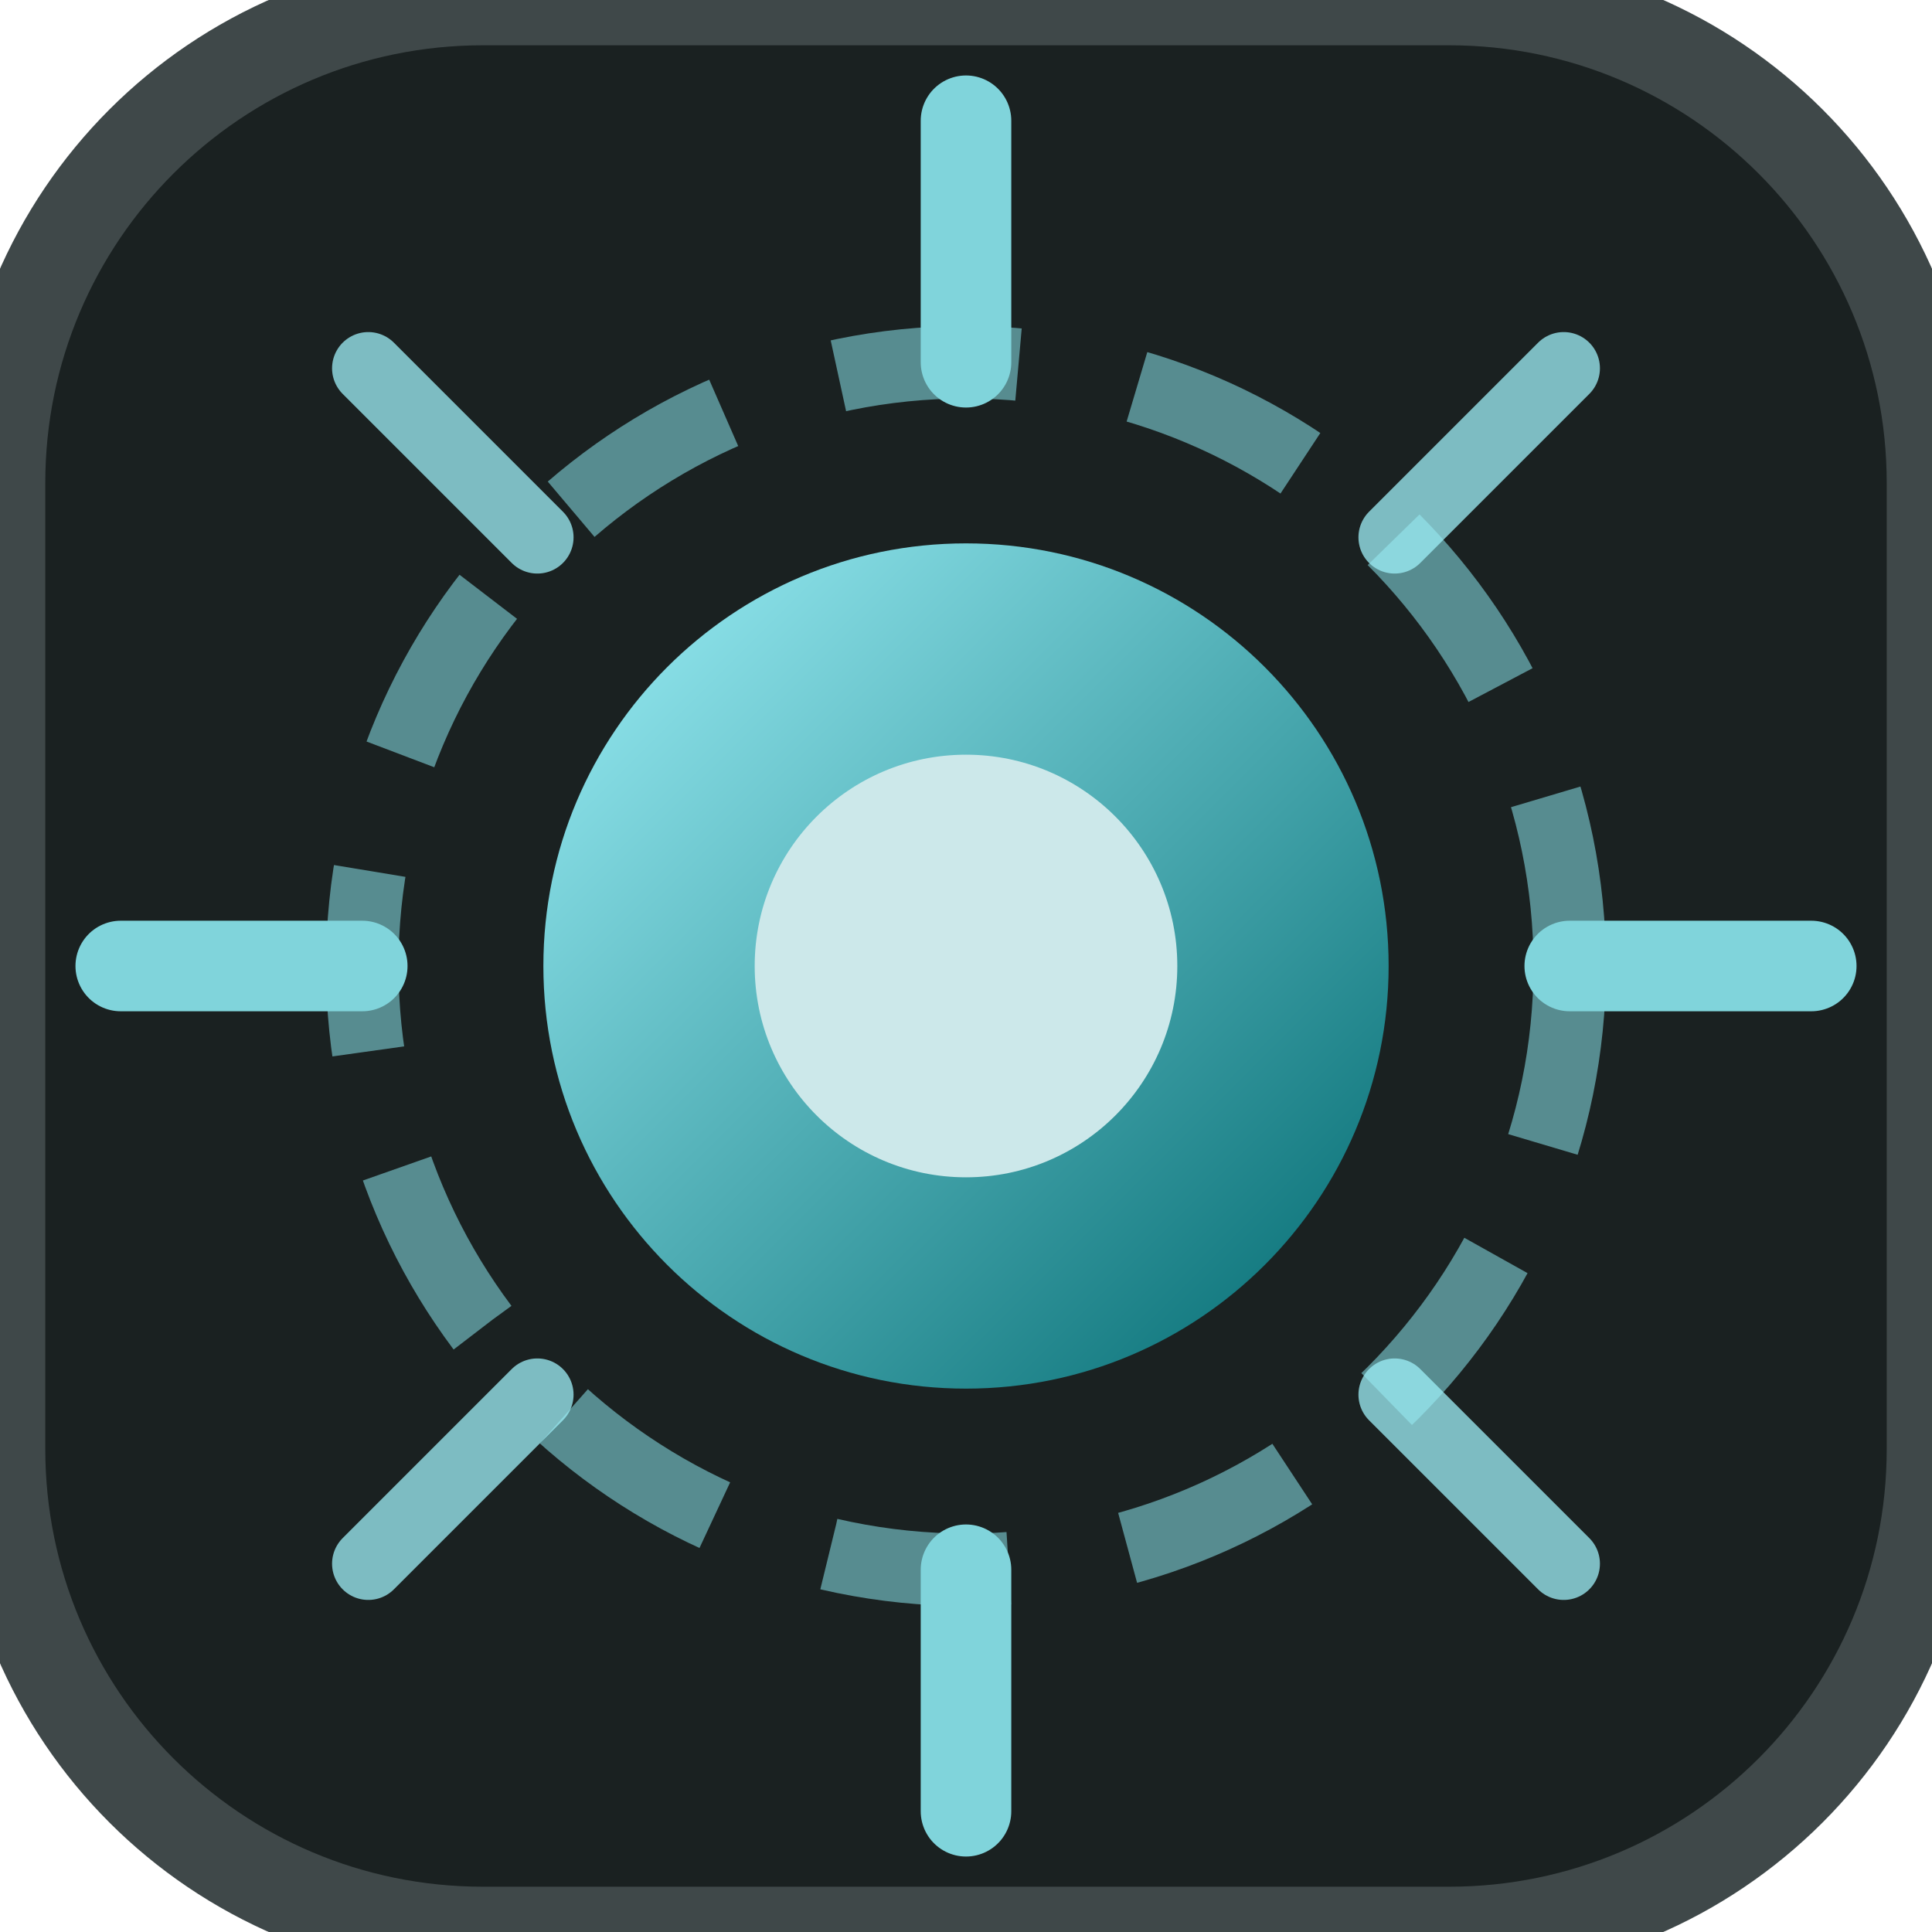
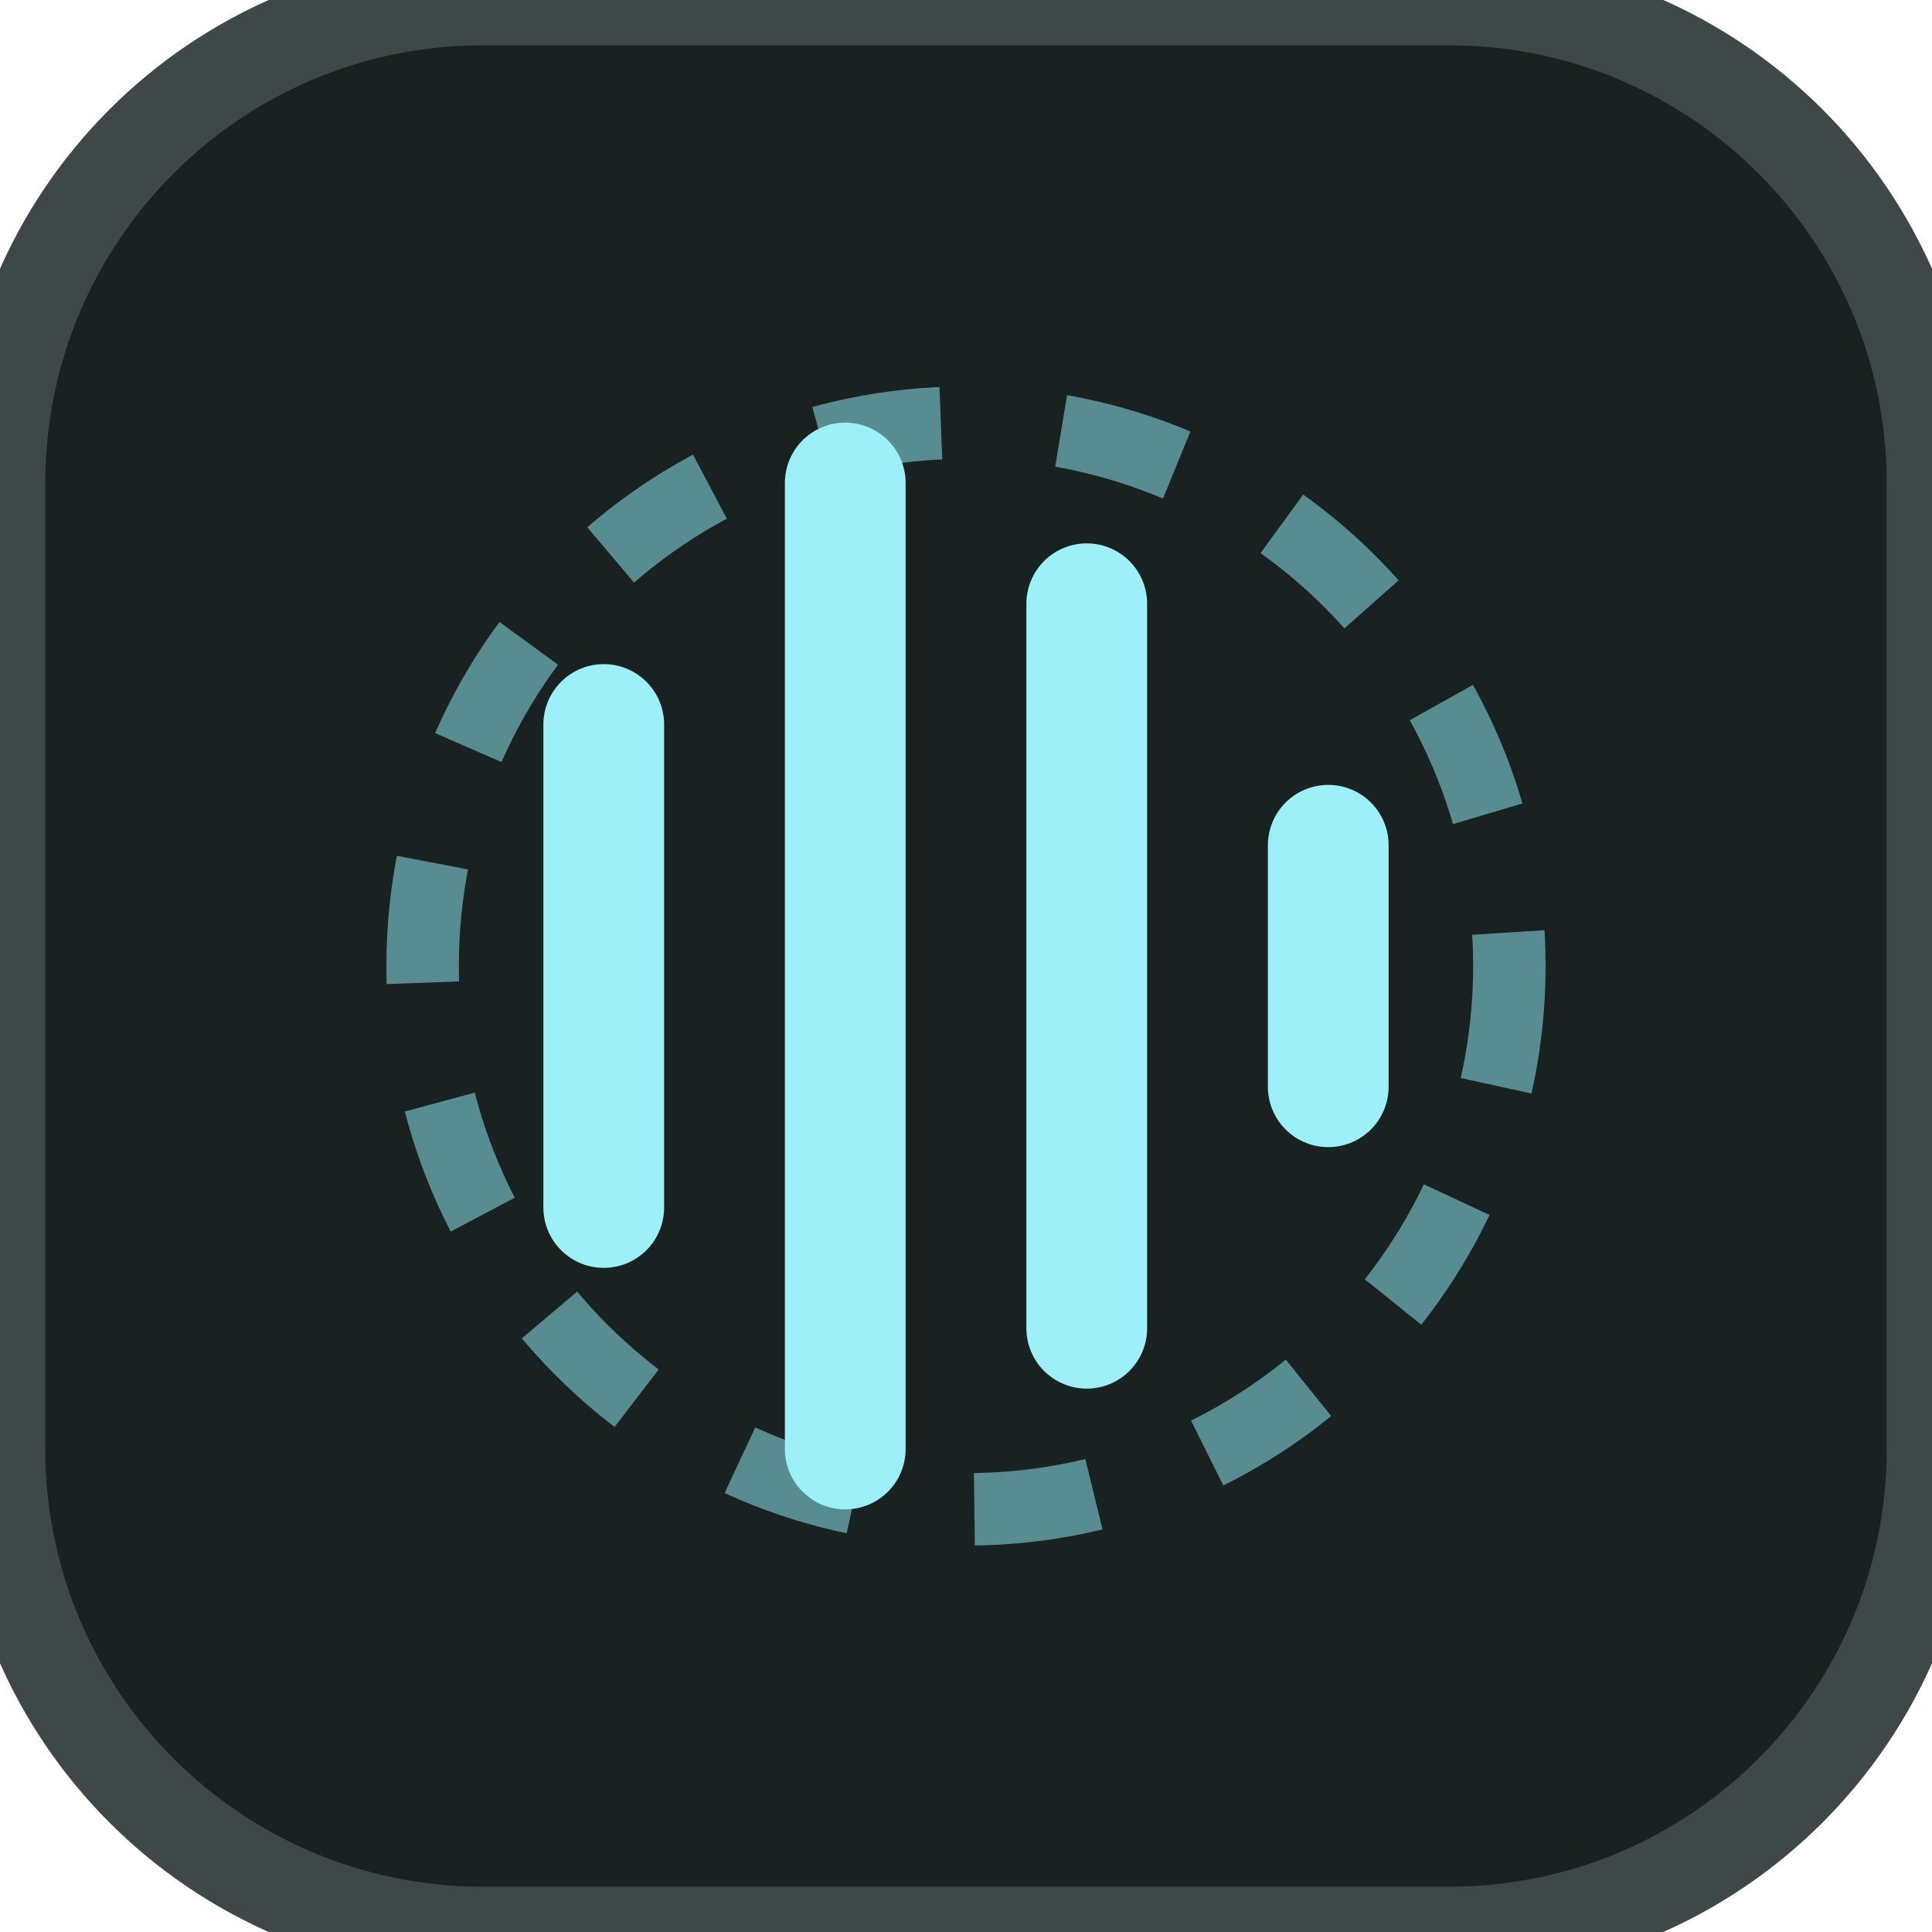
<svg xmlns="http://www.w3.org/2000/svg" viewBox="0 0 32 32" fill="none">
  <rect width="32" height="32" rx="8" fill="#1a2121" stroke="#3f4849" stroke-width="1.5" />
-   <circle cx="16" cy="16" r="10" stroke="#80d4db" stroke-width="1.2" stroke-dasharray="3 2" opacity="0.6" />
-   <circle cx="16" cy="16" r="7" fill="url(#photon-grad)" />
-   <circle cx="16" cy="16" r="3.5" fill="#cce8ea" />
-   <path d="M16 2v4M16 26v4M2 16h4M26 16h4" stroke="#80d4db" stroke-width="1.5" stroke-linecap="round" />
-   <path d="M6.1 6.1l2.8 2.8M23.1 23.1l2.8 2.8M6.1 25.9l2.8-2.8M23.1 8.9l2.8-2.8" stroke="#9df0f8" stroke-width="1.2" stroke-linecap="round" opacity="0.75" />
-   <defs>
-     <linearGradient id="photon-grad" x1="9" y1="9" x2="23" y2="23" gradientUnits="userSpaceOnUse">
-       <stop offset="0%" stop-color="#9df0f8" />
-       <stop offset="100%" stop-color="#00696f" />
-     </linearGradient>
-   </defs>
+   <circle cx="16" cy="16" r="9" stroke="#80d4db" stroke-width="1.2" stroke-dasharray="2 2" opacity="0.6" />
+   <path d="M10 20V12M14 24V8M18 22V10M22 18V14" stroke="#9df0f8" stroke-width="2" stroke-linecap="round" />
</svg>
